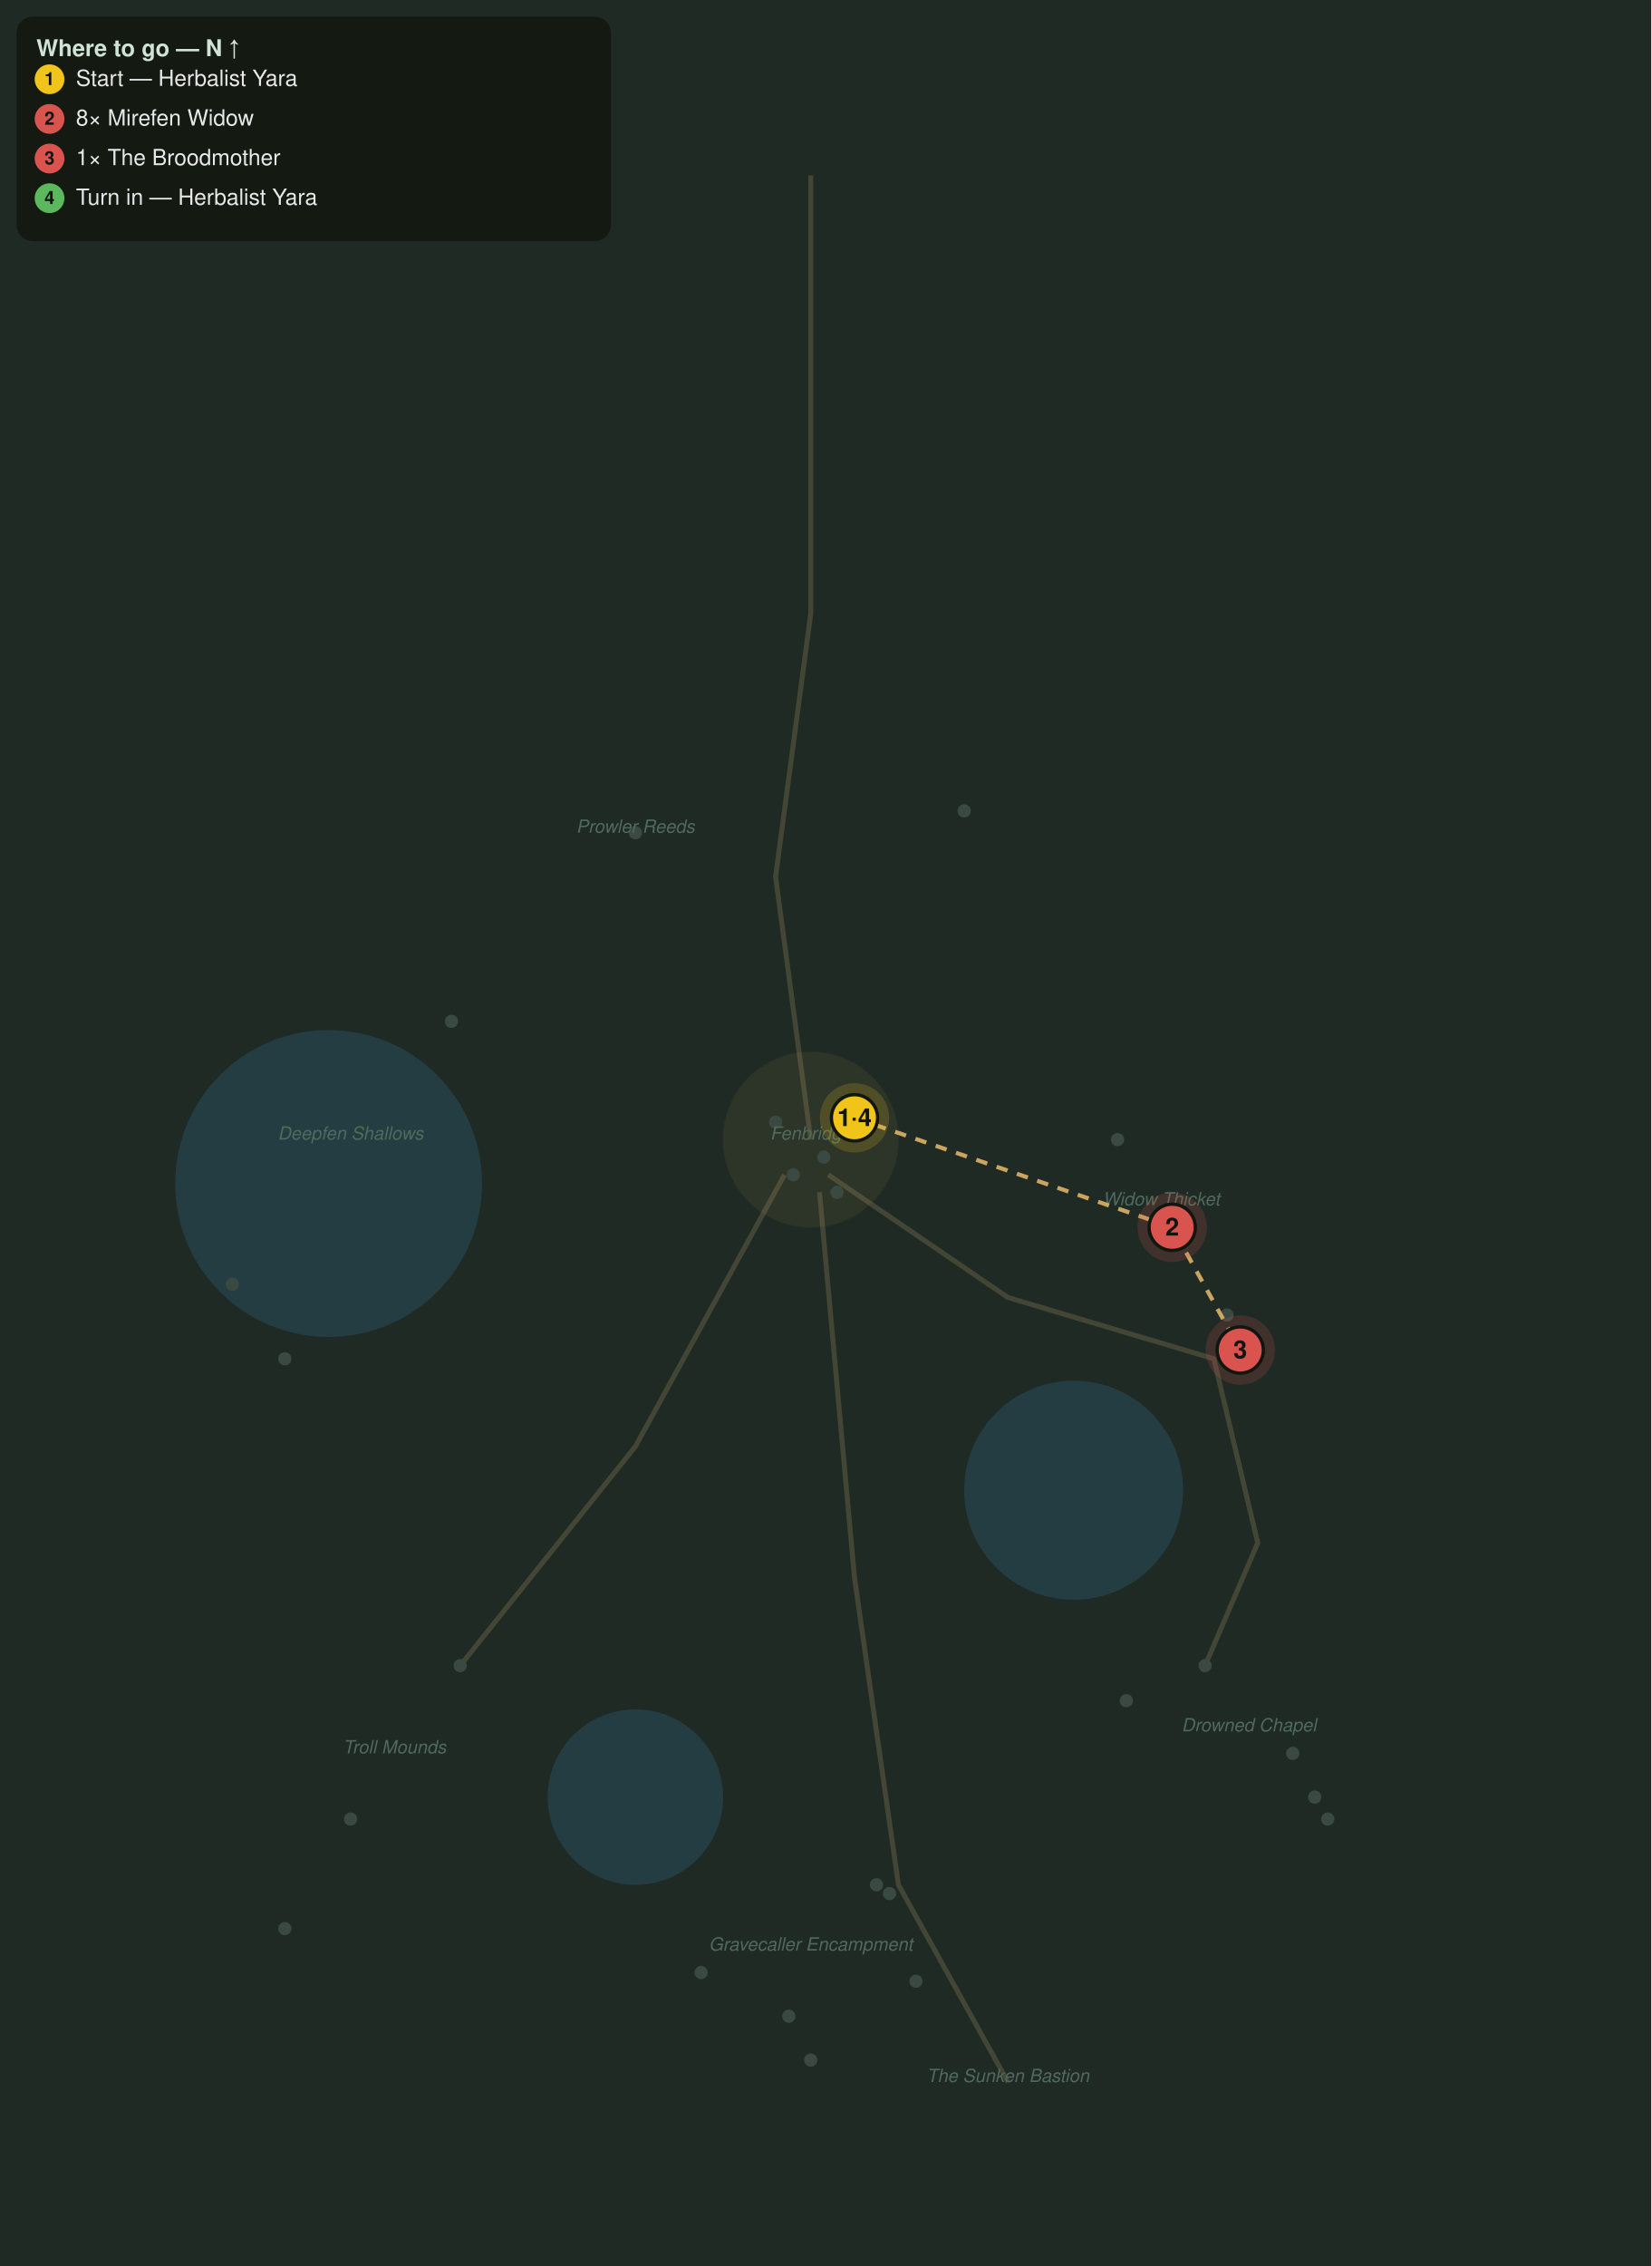
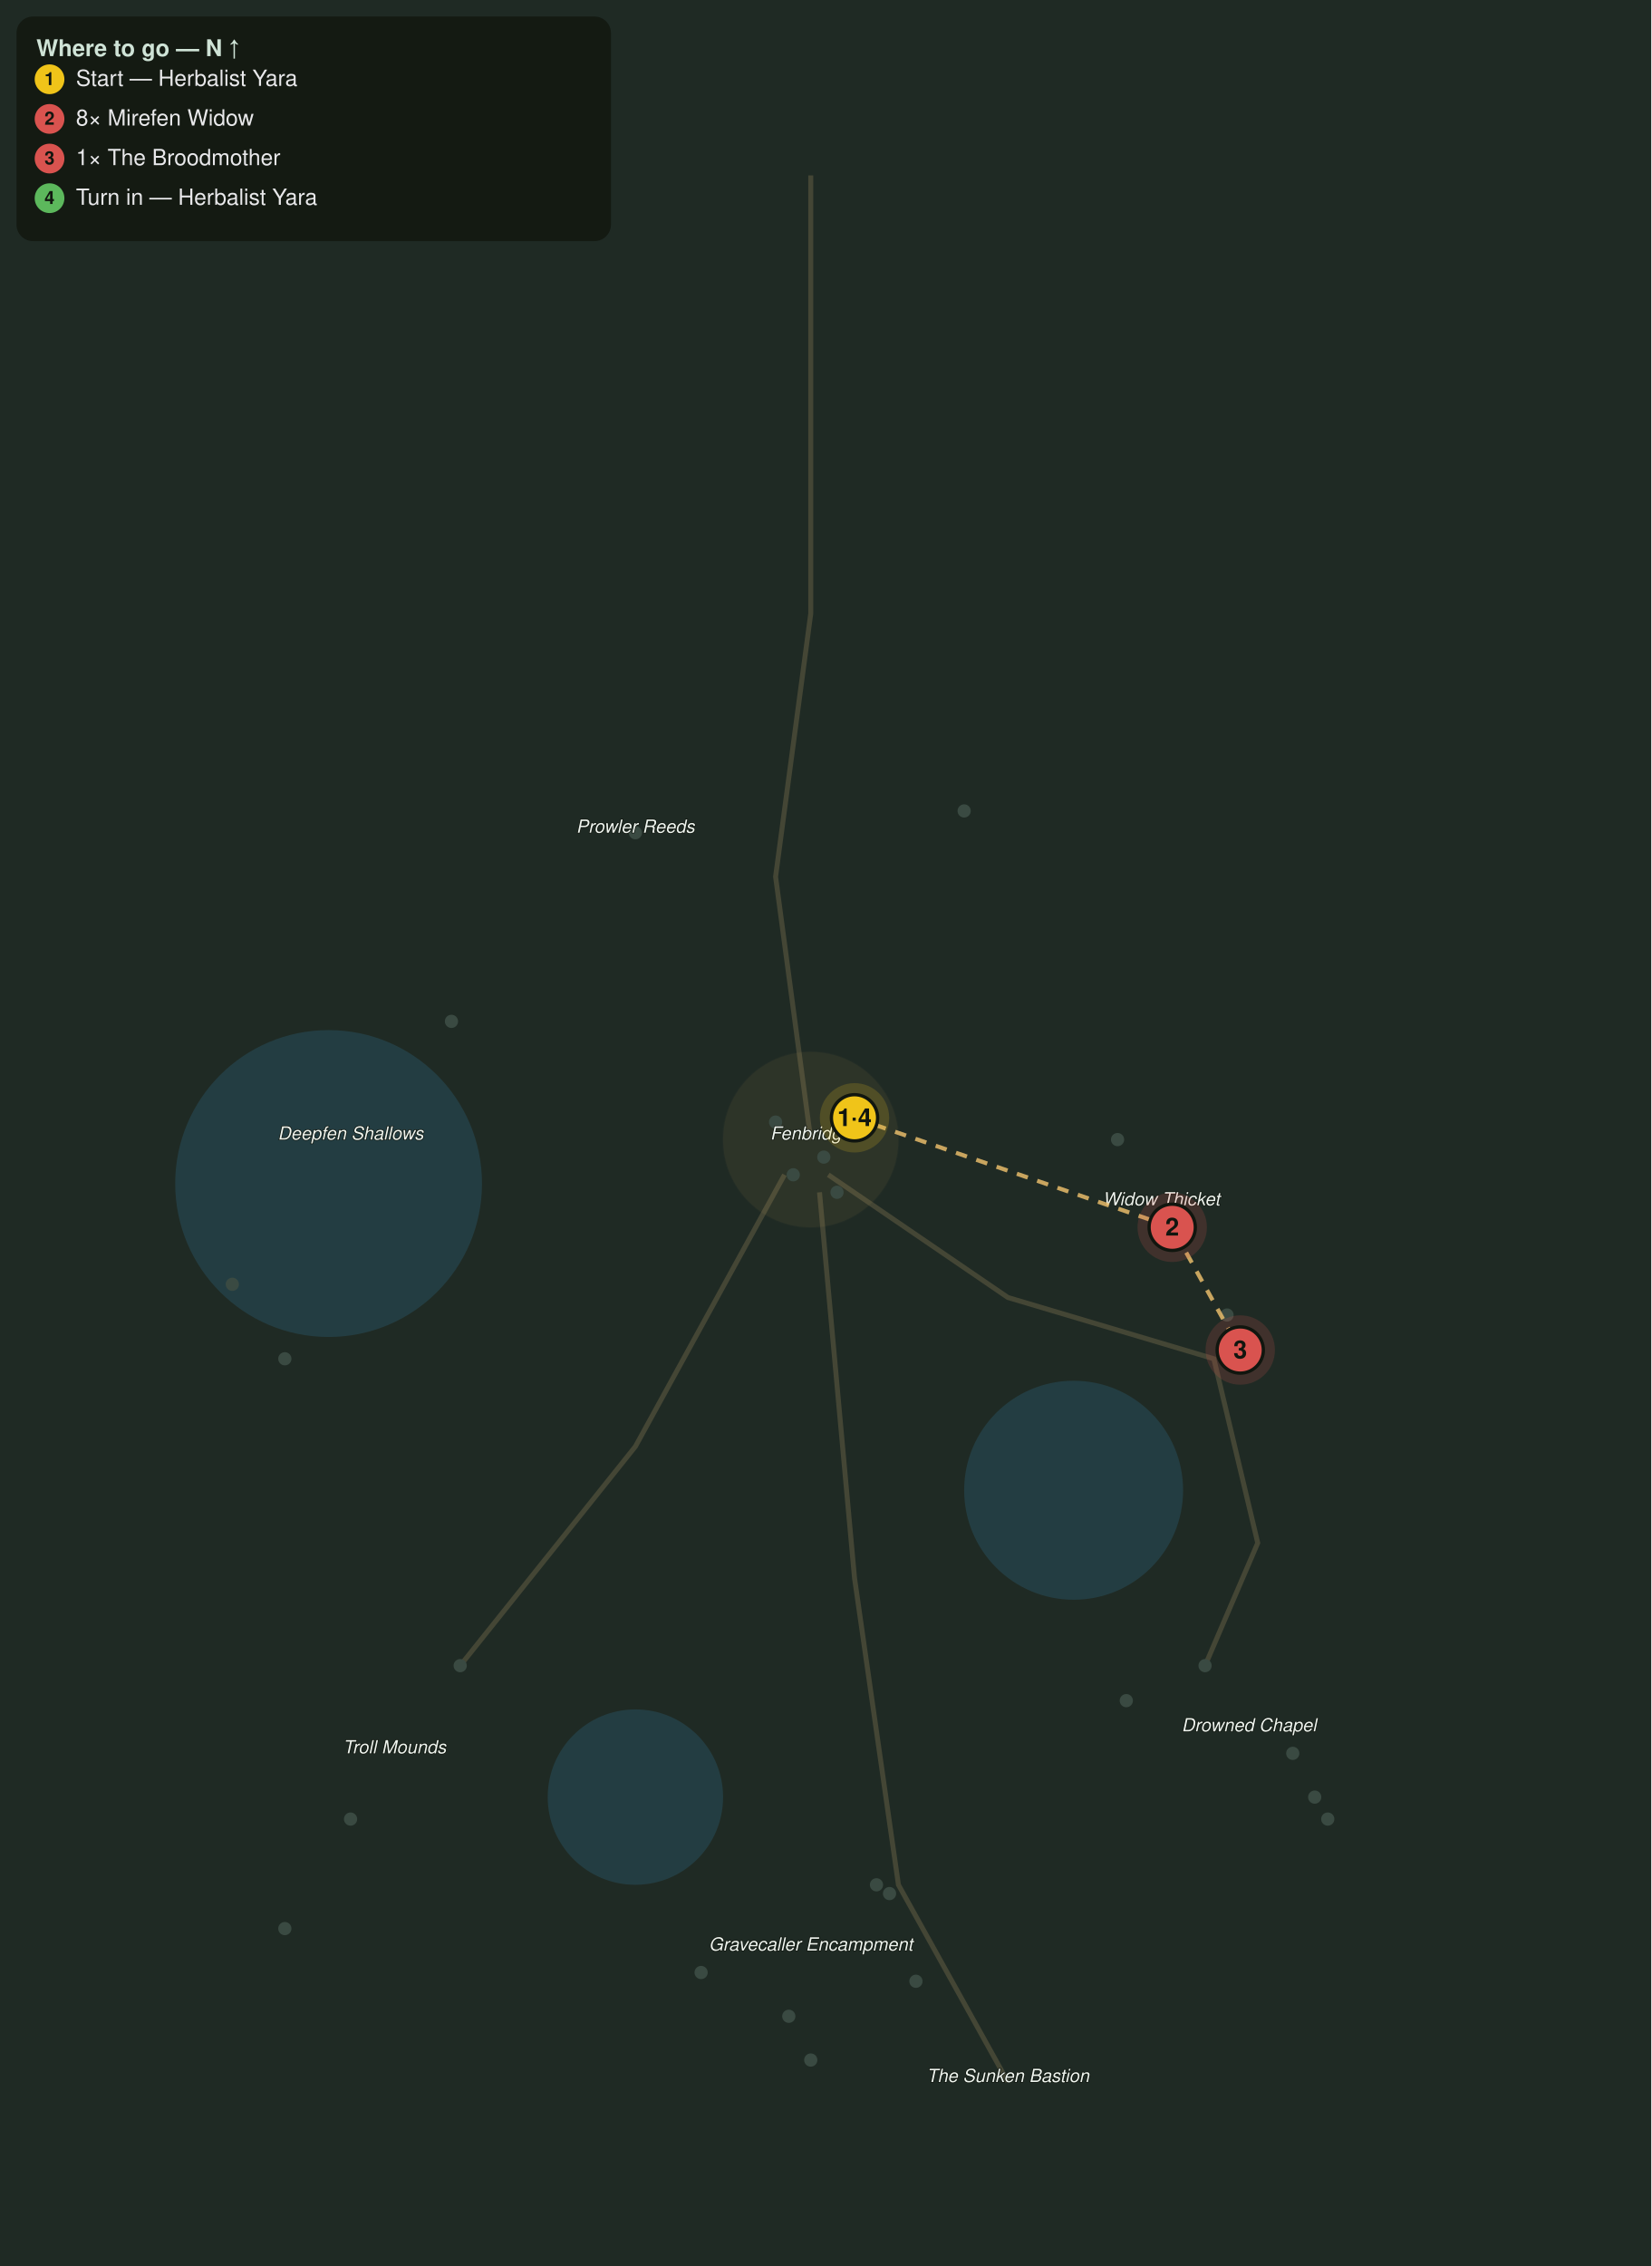
<svg xmlns="http://www.w3.org/2000/svg" viewBox="0 0 1000 1372" font-family="Segoe UI, Helvetica, Arial, sans-serif">
  <rect width="1000" height="1372" fill="#1f2a24" />
  <circle cx="199.0" cy="716.6" r="92.9" fill="#2f6f8f" opacity="0.28" />
  <circle cx="650.2" cy="902.3" r="66.3" fill="#2f6f8f" opacity="0.28" />
  <circle cx="384.8" cy="1088.1" r="53.1" fill="#2f6f8f" opacity="0.28" />
  <path d="M491.0 106.2 L491.0 371.5 L469.7 530.8 L491.0 690.0" fill="none" stroke="#8a7a55" stroke-width="3" opacity="0.35" />
  <path d="M501.6 711.3 L610.4 785.6 L735.1 822.7 L761.7 934.2 L729.8 1008.5" fill="none" stroke="#8a7a55" stroke-width="3" opacity="0.35" />
  <path d="M475.1 711.3 L384.8 875.8 L278.7 1008.5" fill="none" stroke="#8a7a55" stroke-width="3" opacity="0.35" />
  <path d="M496.3 721.9 L517.5 955.4 L544.1 1141.2 L610.4 1260.6" fill="none" stroke="#8a7a55" stroke-width="3" opacity="0.35" />
  <circle cx="491.0" cy="690.0" r="53.1" fill="#caa15a" opacity="0.08" stroke="#caa15a" stroke-width="1" stroke-opacity="0.3" />
  <circle cx="384.8" cy="504.2" r="4" fill="#3a4a42" />
  <circle cx="583.9" cy="491.0" r="4" fill="#3a4a42" />
  <circle cx="273.4" cy="618.4" r="4" fill="#3a4a42" />
  <circle cx="172.5" cy="822.7" r="4" fill="#3a4a42" />
  <circle cx="140.7" cy="777.6" r="4" fill="#3a4a42" />
  <circle cx="676.8" cy="690.0" r="4" fill="#3a4a42" />
  <circle cx="743.1" cy="796.2" r="4" fill="#3a4a42" />
  <circle cx="751.1" cy="817.4" r="4" fill="#3a4a42" />
  <circle cx="729.8" cy="1008.5" r="4" fill="#3a4a42" />
  <circle cx="796.2" cy="1088.1" r="4" fill="#3a4a42" />
  <circle cx="804.1" cy="1101.4" r="4" fill="#3a4a42" />
  <circle cx="278.7" cy="1008.5" r="4" fill="#3a4a42" />
  <circle cx="212.3" cy="1101.4" r="4" fill="#3a4a42" />
  <circle cx="172.5" cy="1167.7" r="4" fill="#3a4a42" />
  <circle cx="530.8" cy="1141.2" r="4" fill="#3a4a42" />
  <circle cx="424.6" cy="1194.3" r="4" fill="#3a4a42" />
  <circle cx="477.7" cy="1220.8" r="4" fill="#3a4a42" />
  <circle cx="538.7" cy="1146.5" r="4" fill="#3a4a42" />
  <circle cx="554.7" cy="1199.6" r="4" fill="#3a4a42" />
  <circle cx="491.0" cy="1247.3" r="4" fill="#3a4a42" />
  <circle cx="682.1" cy="1029.7" r="4" fill="#3a4a42" />
  <circle cx="782.9" cy="1061.6" r="4" fill="#3a4a42" />
  <circle cx="498.9" cy="700.6" r="4" fill="#3a4a42" />
  <circle cx="469.7" cy="679.4" r="4" fill="#3a4a42" />
  <circle cx="480.4" cy="711.3" r="4" fill="#3a4a42" />
  <circle cx="517.5" cy="676.8" r="4" fill="#3a4a42" />
  <circle cx="506.9" cy="721.9" r="4" fill="#3a4a42" />
-   <text x="491.0" y="690.0" fill="#4f6a5c" font-size="11" font-style="italic" text-anchor="middle">Fenbridge</text>
-   <text x="384.8" y="504.2" fill="#4f6a5c" font-size="11" font-style="italic" text-anchor="middle">Prowler Reeds</text>
-   <text x="212.3" y="690.0" fill="#4f6a5c" font-size="11" font-style="italic" text-anchor="middle">Deepfen Shallows</text>
-   <text x="703.3" y="729.8" fill="#4f6a5c" font-size="11" font-style="italic" text-anchor="middle">Widow Thicket</text>
-   <text x="756.4" y="1048.3" fill="#4f6a5c" font-size="11" font-style="italic" text-anchor="middle">Drowned Chapel</text>
-   <text x="238.9" y="1061.6" fill="#4f6a5c" font-size="11" font-style="italic" text-anchor="middle">Troll Mounds</text>
-   <text x="491.0" y="1181.0" fill="#4f6a5c" font-size="11" font-style="italic" text-anchor="middle">Gravecaller Encampment</text>
-   <text x="610.4" y="1260.6" fill="#4f6a5c" font-size="11" font-style="italic" text-anchor="middle">The Sunken Bastion</text>
+   <text x="491.0" y="690.0" fill="#eef4ee" font-size="11" font-style="italic" text-anchor="middle" stroke="#10160f" stroke-width="0.8" paint-order="stroke">Fenbridge</text>
+   <text x="384.8" y="504.2" fill="#eef4ee" font-size="11" font-style="italic" text-anchor="middle" stroke="#10160f" stroke-width="0.8" paint-order="stroke">Prowler Reeds</text>
+   <text x="212.3" y="690.0" fill="#eef4ee" font-size="11" font-style="italic" text-anchor="middle" stroke="#10160f" stroke-width="0.8" paint-order="stroke">Deepfen Shallows</text>
+   <text x="703.3" y="729.8" fill="#eef4ee" font-size="11" font-style="italic" text-anchor="middle" stroke="#10160f" stroke-width="0.8" paint-order="stroke">Widow Thicket</text>
+   <text x="756.4" y="1048.3" fill="#eef4ee" font-size="11" font-style="italic" text-anchor="middle" stroke="#10160f" stroke-width="0.8" paint-order="stroke">Drowned Chapel</text>
+   <text x="238.9" y="1061.6" fill="#eef4ee" font-size="11" font-style="italic" text-anchor="middle" stroke="#10160f" stroke-width="0.8" paint-order="stroke">Troll Mounds</text>
+   <text x="491.0" y="1181.0" fill="#eef4ee" font-size="11" font-style="italic" text-anchor="middle" stroke="#10160f" stroke-width="0.8" paint-order="stroke">Gravecaller Encampment</text>
+   <text x="610.4" y="1260.6" fill="#eef4ee" font-size="11" font-style="italic" text-anchor="middle" stroke="#10160f" stroke-width="0.8" paint-order="stroke">The Sunken Bastion</text>
  <path d="M517.5 676.8 L709.9 743.1 L751.1 817.4" fill="none" stroke="#e6bb6a" stroke-width="2.5" stroke-dasharray="7 6" opacity="0.85" />
  <g class="qstep" data-keys="giver,turnin" data-steps="1,4">
    <circle cx="517.5" cy="676.8" r="21" fill="#f0c419" opacity="0.18" />
    <circle cx="517.5" cy="676.8" r="14" fill="#f0c419" stroke="#11160f" stroke-width="2" />
    <text x="517.5" y="681.8" fill="#11160f" font-size="15" font-weight="bold" text-anchor="middle">1·4</text>
  </g>
  <g class="qstep" data-keys="mire_widow" data-steps="2">
    <circle cx="709.9" cy="743.1" r="21" fill="#d9534f" opacity="0.18" />
    <circle cx="709.9" cy="743.1" r="14" fill="#d9534f" stroke="#11160f" stroke-width="2" />
    <text x="709.9" y="748.1" fill="#11160f" font-size="15" font-weight="bold" text-anchor="middle">2</text>
  </g>
  <g class="qstep" data-keys="mirefen_broodmother" data-steps="3">
    <circle cx="751.1" cy="817.4" r="21" fill="#d9534f" opacity="0.18" />
    <circle cx="751.1" cy="817.4" r="14" fill="#d9534f" stroke="#11160f" stroke-width="2" />
    <text x="751.1" y="822.4" fill="#11160f" font-size="15" font-weight="bold" text-anchor="middle">3</text>
  </g>
  <rect x="10" y="10" width="360" height="136" rx="10" fill="#11160f" opacity="0.82" />
  <text x="22" y="34" fill="#cfe3d6" font-size="14" font-weight="bold">Where to go — N ↑</text>
  <circle cx="30" cy="48" r="9" fill="#f0c419" />
  <text x="30" y="51.5" fill="#11160f" font-size="11" font-weight="bold" text-anchor="middle">1</text>
  <text x="46" y="52" fill="#e8e8ea" font-size="13.5">Start — Herbalist Yara</text>
  <circle cx="30" cy="72" r="9" fill="#d9534f" />
  <text x="30" y="75.5" fill="#11160f" font-size="11" font-weight="bold" text-anchor="middle">2</text>
  <text x="46" y="76" fill="#e8e8ea" font-size="13.5">8× Mirefen Widow</text>
  <circle cx="30" cy="96" r="9" fill="#d9534f" />
  <text x="30" y="99.5" fill="#11160f" font-size="11" font-weight="bold" text-anchor="middle">3</text>
  <text x="46" y="100" fill="#e8e8ea" font-size="13.5">1× The Broodmother</text>
  <circle cx="30" cy="120" r="9" fill="#5cb85c" />
  <text x="30" y="123.5" fill="#11160f" font-size="11" font-weight="bold" text-anchor="middle">4</text>
  <text x="46" y="124" fill="#e8e8ea" font-size="13.5">Turn in — Herbalist Yara</text>
</svg>
